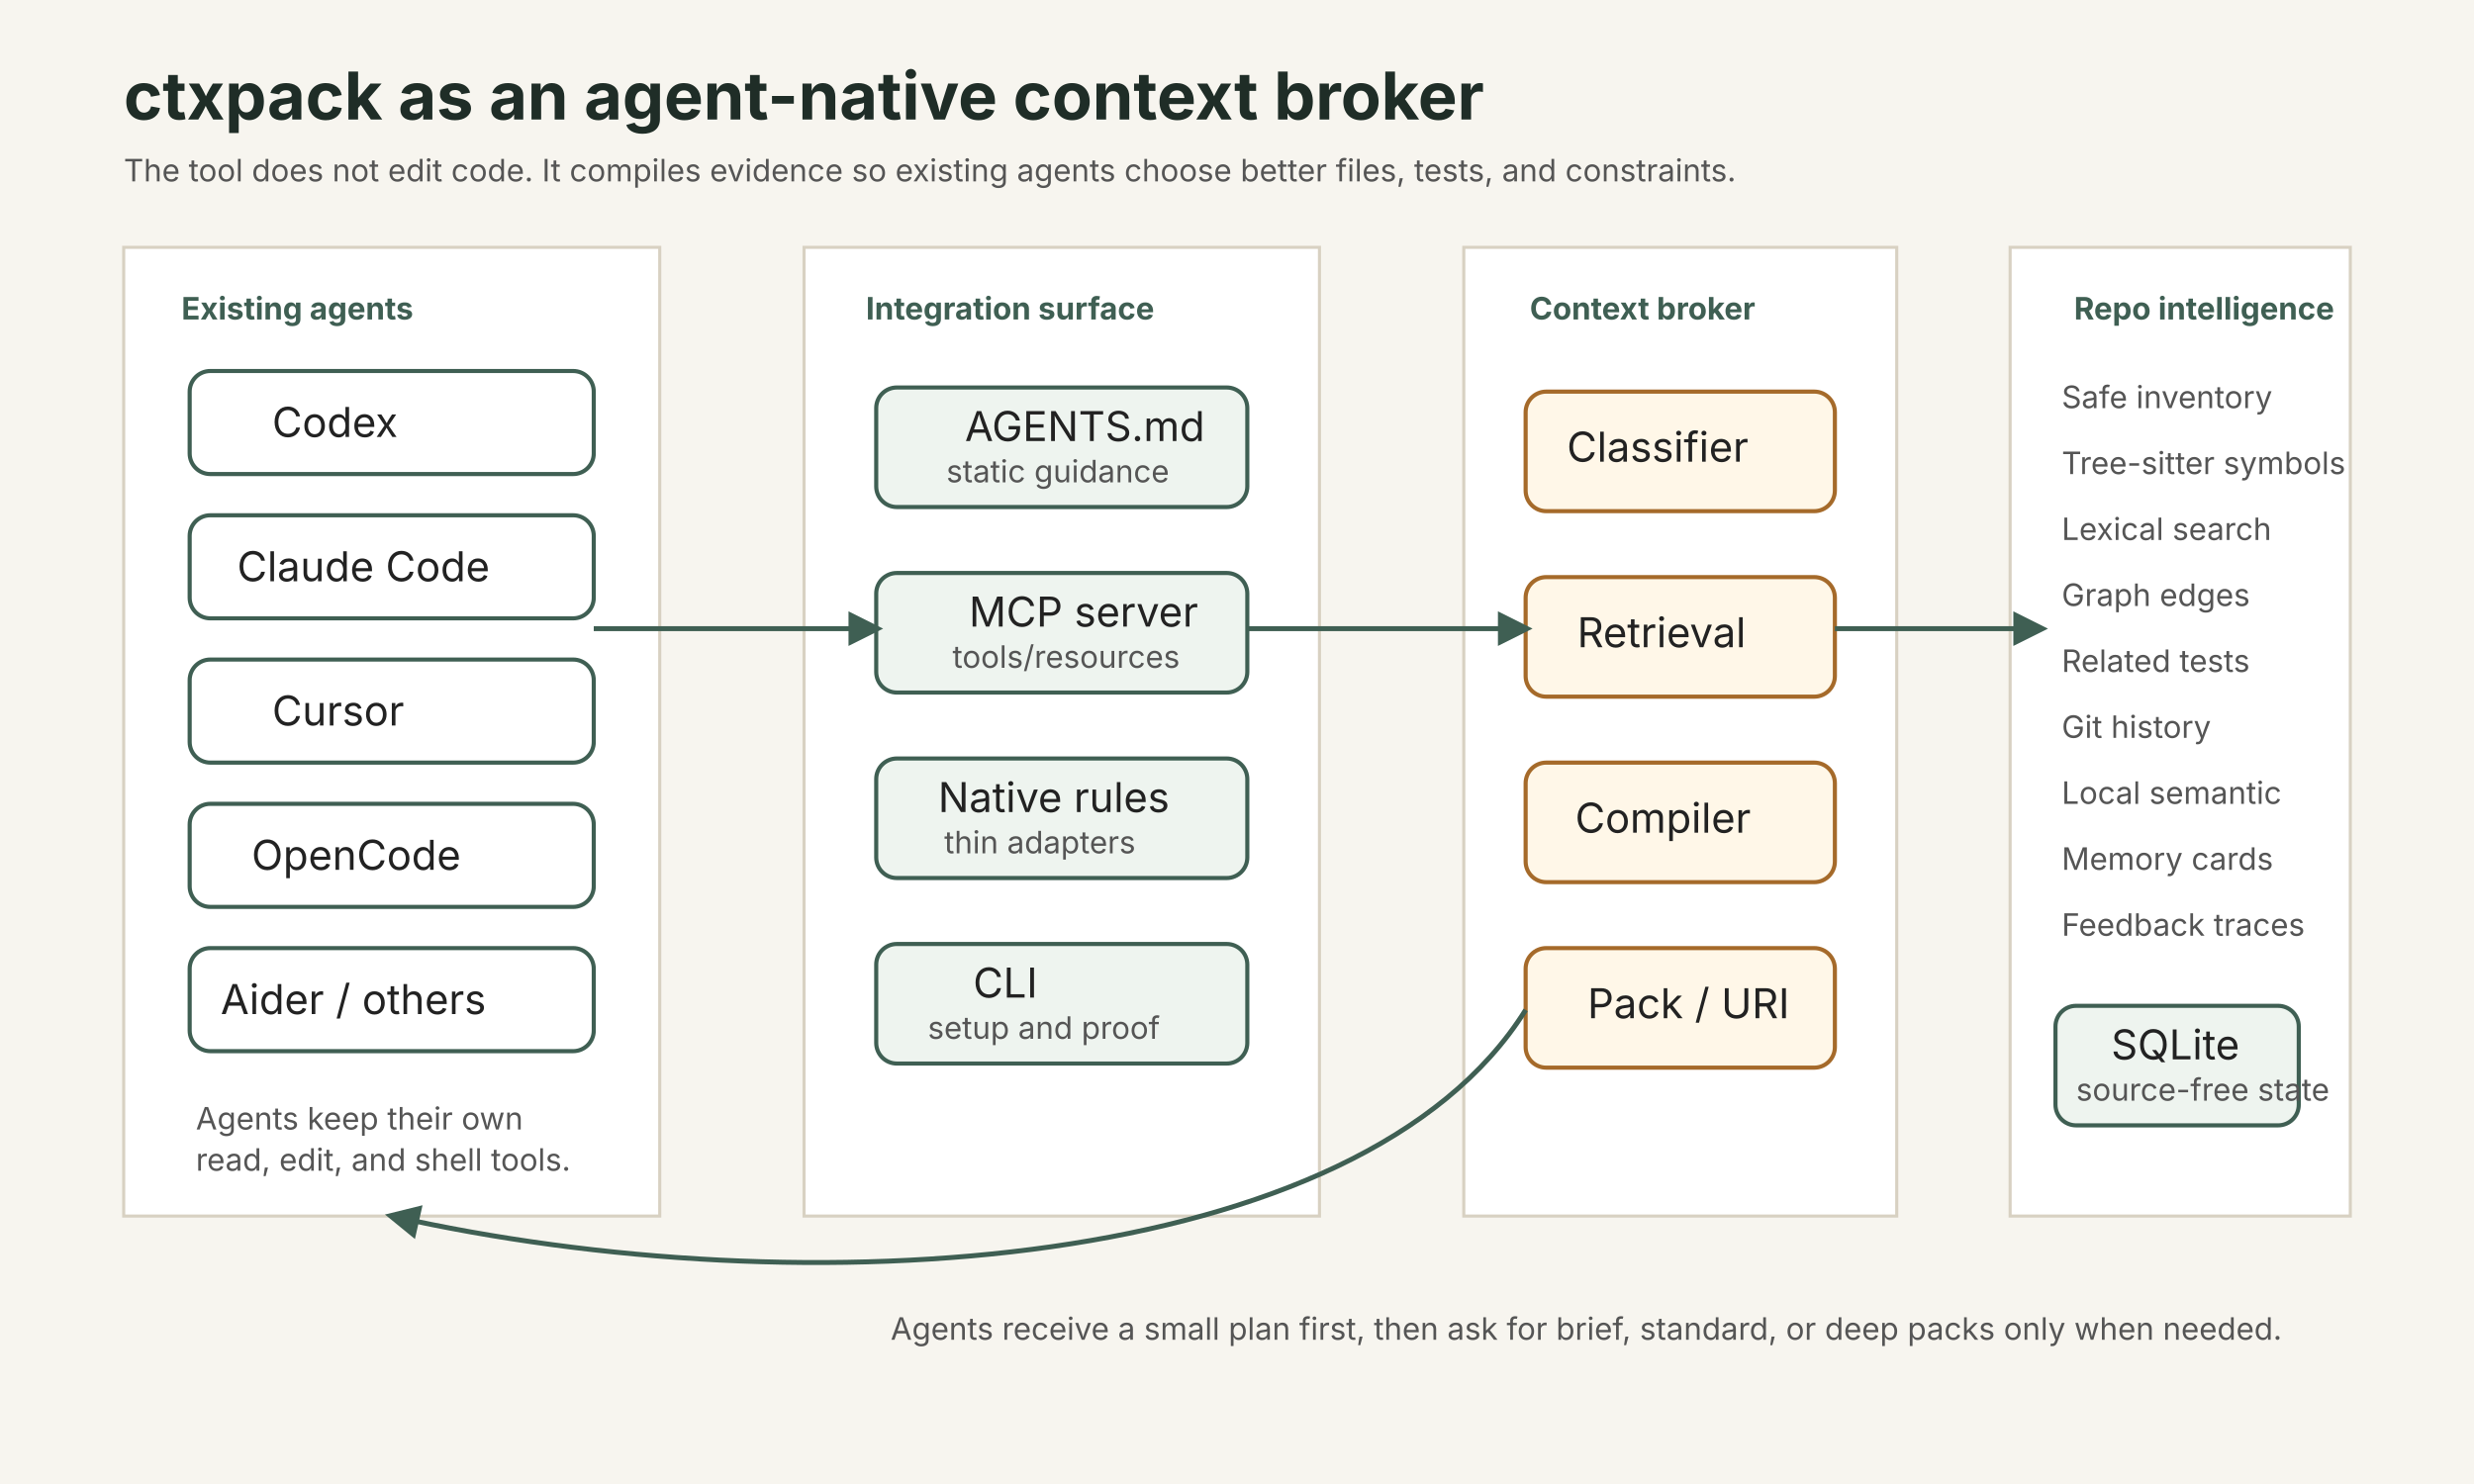
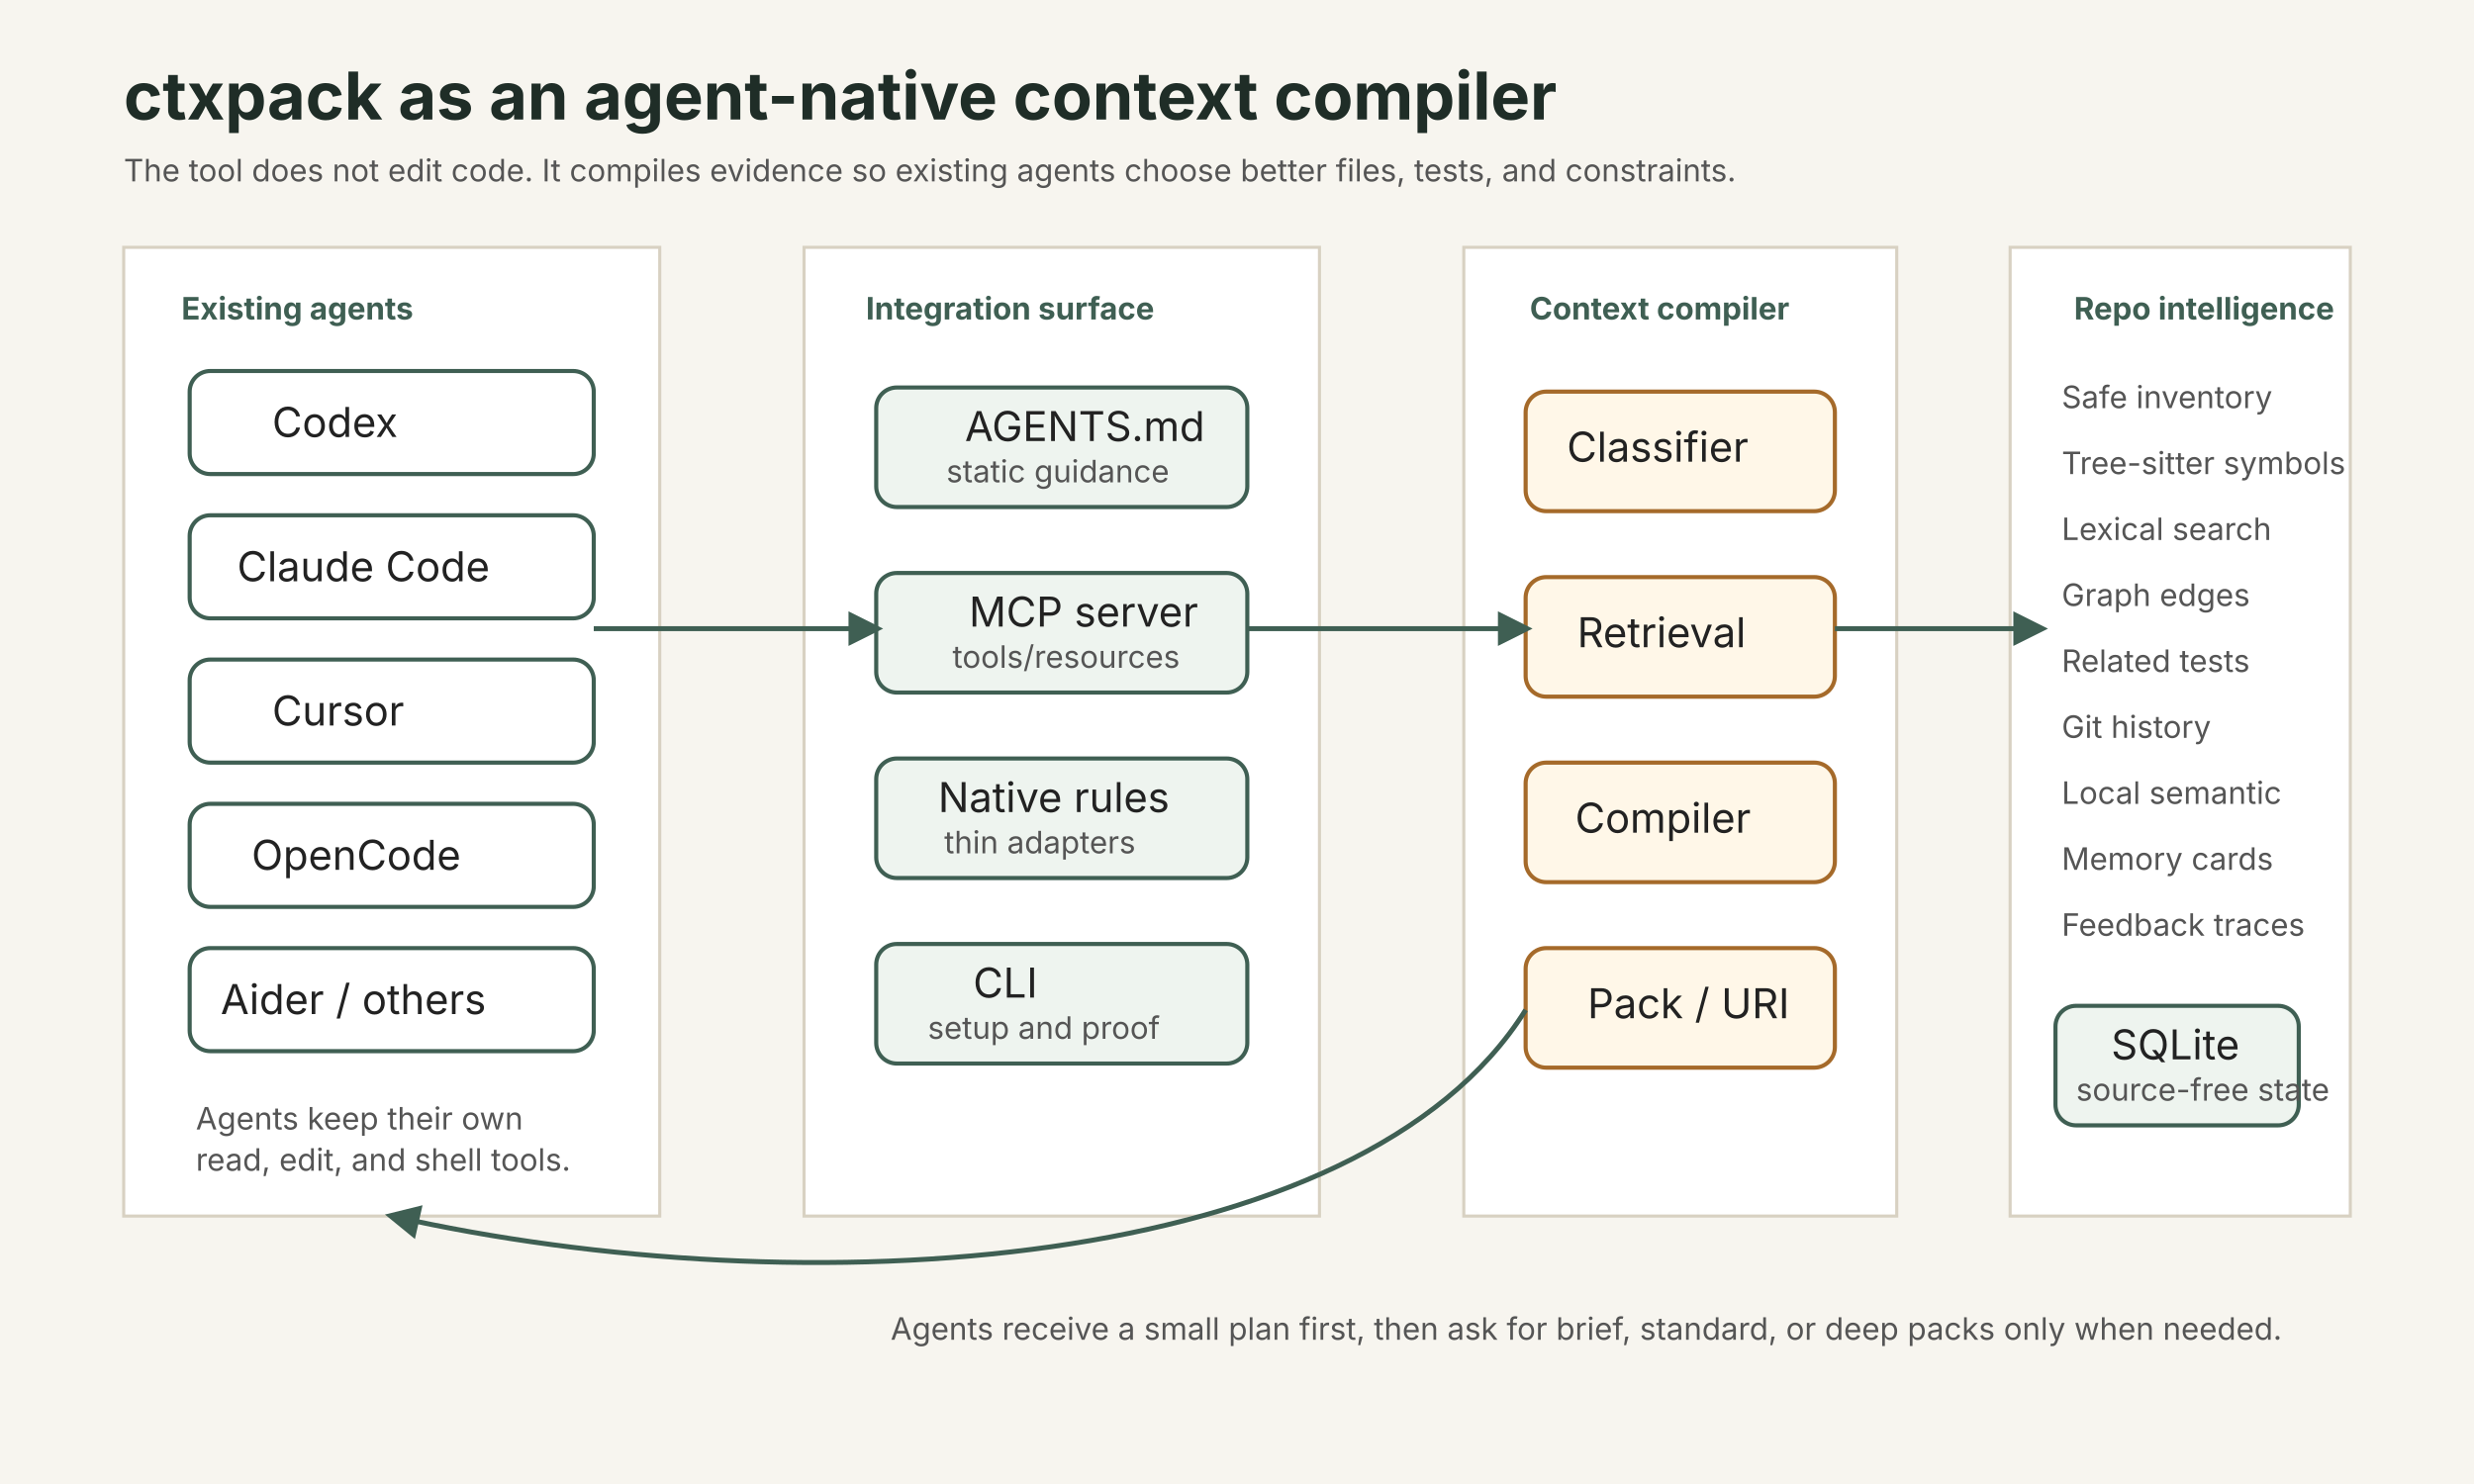
<svg xmlns="http://www.w3.org/2000/svg" viewBox="0 0 1200 720" role="img" aria-labelledby="title desc">
  <defs>
    <marker id="arrow" viewBox="0 0 10 10" refX="8" refY="5" markerWidth="7" markerHeight="7" orient="auto-start-reverse">
      <path d="M 0 0 L 10 5 L 0 10 z" fill="#3f5f53" />
    </marker>
    <style>
      .bg { fill: #f7f5ef; }
      .band { fill: #ffffff; stroke: #d8d1c2; stroke-width: 1.5; }
      .box { fill: #ffffff; stroke: #3f5f53; stroke-width: 2; rx: 10; }
      .box2 { fill: #eef4ef; stroke: #3f5f53; stroke-width: 2; rx: 10; }
      .box3 { fill: #fff7e8; stroke: #a56a2a; stroke-width: 2; rx: 10; }
      .text { font-family: Inter, Arial, sans-serif; fill: #222222; font-size: 20px; }
      .small { font-family: Inter, Arial, sans-serif; fill: #555555; font-size: 15px; }
      .label { font-family: Inter, Arial, sans-serif; fill: #3f5f53; font-size: 15px; font-weight: 700; letter-spacing: 0; }
      .title { font-family: Inter, Arial, sans-serif; fill: #1f2d27; font-size: 32px; font-weight: 700; letter-spacing: 0; }
      .line { stroke: #3f5f53; stroke-width: 2.4; fill: none; marker-end: url(#arrow); }
      .muted { stroke: #b6ab98; stroke-width: 1.4; fill: none; }
    </style>
  </defs>
  <rect class="bg" width="1200" height="720" />
-   <text x="60" y="58" class="title">ctxpack as an agent-native context broker</text>
+   <text x="60" y="58" class="title">ctxpack as an agent-native context compiler</text>
  <text x="60" y="88" class="small">The tool does not edit code. It compiles evidence so existing agents choose better files, tests, and constraints.</text>
  <rect x="60" y="120" width="260" height="470" class="band" />
  <text x="88" y="155" class="label">Existing agents</text>
  <rect x="92" y="180" width="196" height="50" class="box" />
  <text x="132" y="212" class="text">Codex</text>
  <rect x="92" y="250" width="196" height="50" class="box" />
  <text x="115" y="282" class="text">Claude Code</text>
  <rect x="92" y="320" width="196" height="50" class="box" />
  <text x="132" y="352" class="text">Cursor</text>
  <rect x="92" y="390" width="196" height="50" class="box" />
  <text x="122" y="422" class="text">OpenCode</text>
  <rect x="92" y="460" width="196" height="50" class="box" />
  <text x="107" y="492" class="text">Aider / others</text>
  <text x="95" y="548" class="small">Agents keep their own</text>
  <text x="95" y="568" class="small">read, edit, and shell tools.</text>
  <rect x="390" y="120" width="250" height="470" class="band" />
  <text x="420" y="155" class="label">Integration surface</text>
  <rect x="425" y="188" width="180" height="58" class="box2" />
  <text x="468" y="214" class="text">AGENTS.md</text>
  <text x="459" y="234" class="small">static guidance</text>
  <rect x="425" y="278" width="180" height="58" class="box2" />
  <text x="470" y="304" class="text">MCP server</text>
  <text x="462" y="324" class="small">tools/resources</text>
  <rect x="425" y="368" width="180" height="58" class="box2" />
  <text x="455" y="394" class="text">Native rules</text>
  <text x="458" y="414" class="small">thin adapters</text>
  <rect x="425" y="458" width="180" height="58" class="box2" />
  <text x="472" y="484" class="text">CLI</text>
  <text x="450" y="504" class="small">setup and proof</text>
  <rect x="710" y="120" width="210" height="470" class="band" />
-   <text x="742" y="155" class="label">Context broker</text>
+   <text x="742" y="155" class="label">Context compiler</text>
  <rect x="740" y="190" width="150" height="58" class="box3" />
  <text x="760" y="224" class="text">Classifier</text>
  <rect x="740" y="280" width="150" height="58" class="box3" />
  <text x="765" y="314" class="text">Retrieval</text>
  <rect x="740" y="370" width="150" height="58" class="box3" />
  <text x="764" y="404" class="text">Compiler</text>
  <rect x="740" y="460" width="150" height="58" class="box3" />
  <text x="770" y="494" class="text">Pack / URI</text>
  <rect x="975" y="120" width="165" height="470" class="band" />
  <text x="1006" y="155" class="label">Repo intelligence</text>
  <text x="1000" y="198" class="small">Safe inventory</text>
  <text x="1000" y="230" class="small">Tree-sitter symbols</text>
  <text x="1000" y="262" class="small">Lexical search</text>
  <text x="1000" y="294" class="small">Graph edges</text>
  <text x="1000" y="326" class="small">Related tests</text>
  <text x="1000" y="358" class="small">Git history</text>
  <text x="1000" y="390" class="small">Local semantic</text>
  <text x="1000" y="422" class="small">Memory cards</text>
  <text x="1000" y="454" class="small">Feedback traces</text>
  <rect x="997" y="488" width="118" height="58" class="box2" />
  <text x="1024" y="514" class="text">SQLite</text>
  <text x="1007" y="534" class="small">source-free state</text>
  <path d="M 288 305 C 345 305, 365 305, 425 305" class="line" />
  <path d="M 605 305 C 660 305, 682 305, 740 305" class="line" />
  <path d="M 890 305 C 930 305, 950 305, 990 305" class="line" />
  <path d="M 740 490 C 660 618, 390 635, 190 590" class="line" />
  <text x="432" y="650" class="small">Agents receive a small plan first, then ask for brief, standard, or deep packs only when needed.</text>
</svg>
